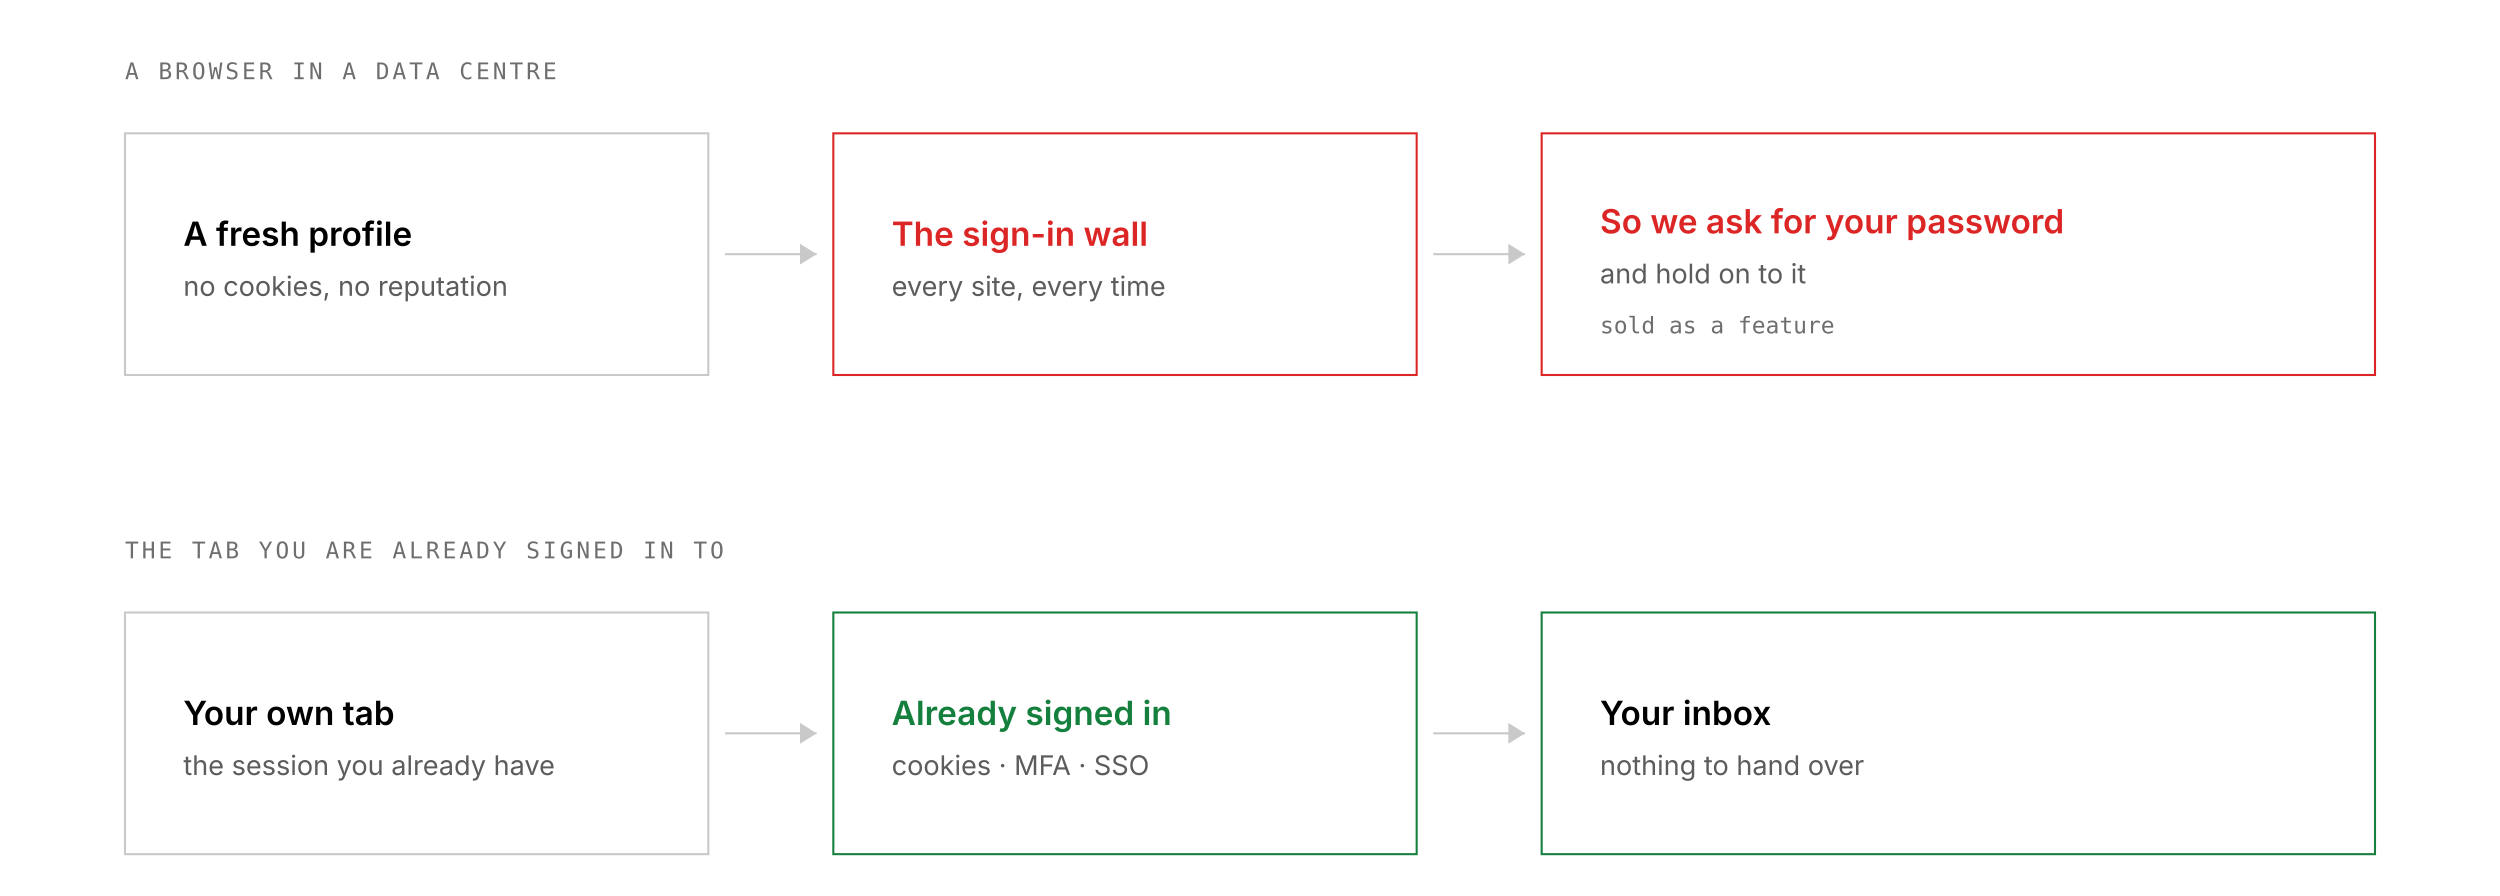
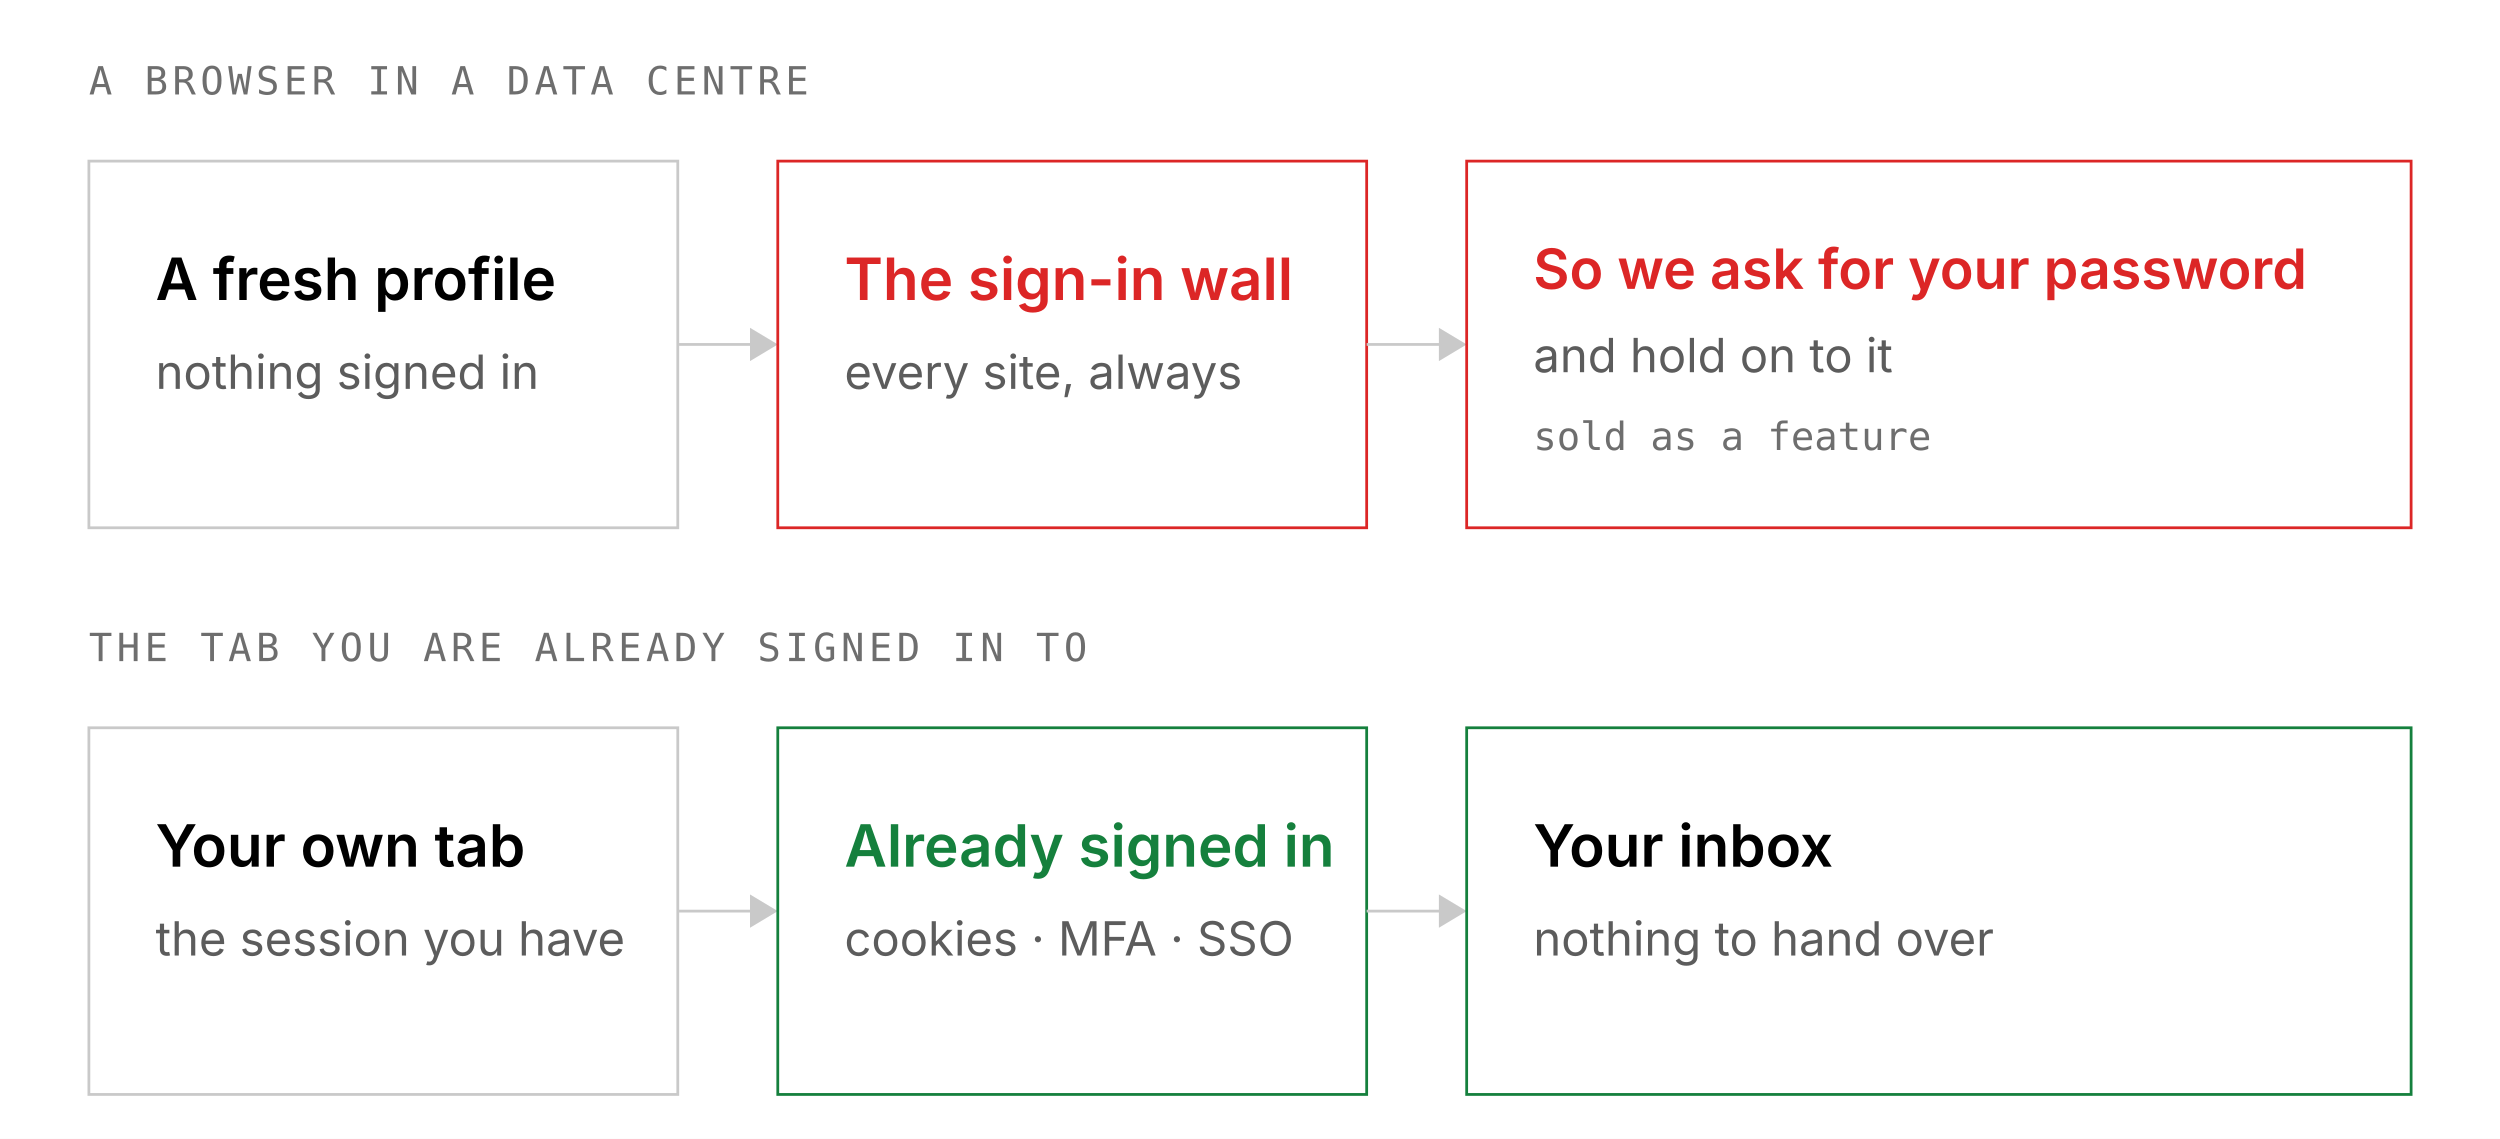
- <svg xmlns="http://www.w3.org/2000/svg" viewBox="0 0 1200 430" width="1200" height="430" role="img" aria-labelledby="wallTitle wallDesc">
-   <rect width="1200" height="430" fill="#FFFFFF" />
-   <g font-family="ui-monospace, Menlo, monospace" font-size="11" letter-spacing="1.4" fill="#6E6E6E">
-     <text x="60" y="38">A BROWSER IN A DATA CENTRE</text>
-     <text x="60" y="268">THE TAB YOU ARE ALREADY SIGNED IN TO</text>
+ <svg xmlns="http://www.w3.org/2000/svg" viewBox="0 0 900 410" width="900" height="410" role="img" aria-labelledby="wallTitle wallDesc">
+   <rect width="900" height="410" fill="#FFFFFF" />
+   <g font-family="ui-monospace, Menlo, monospace" font-size="14" letter-spacing="1.6" fill="#6E6E6E">
+     <text x="32" y="34">A BROWSER IN A DATA CENTRE</text>
+     <text x="32" y="238">THE TAB YOU ARE ALREADY SIGNED IN TO</text>
  </g>
  <g>
-     <rect x="60" y="64" width="280" height="116" fill="#FFFFFF" stroke="#C9C9C9" />
-     <text x="88" y="118" font-family="-apple-system, system-ui, sans-serif" font-size="16" font-weight="600" fill="#000000">A fresh profile</text>
-     <text x="88" y="142" font-family="-apple-system, system-ui, sans-serif" font-size="13" fill="#5C5C5C">no cookies, no reputation</text>
-     <line x1="348" y1="122" x2="392" y2="122" stroke="#C9C9C9" />
-     <path d="M392 122 L384 117 L384 127 Z" fill="#C9C9C9" />
-     <rect x="400" y="64" width="280" height="116" fill="#FFFFFF" stroke="#DC2626" />
-     <text x="428" y="118" font-family="-apple-system, system-ui, sans-serif" font-size="16" font-weight="600" fill="#DC2626">The sign-in wall</text>
-     <text x="428" y="142" font-family="-apple-system, system-ui, sans-serif" font-size="13" fill="#5C5C5C">every site, every time</text>
-     <line x1="688" y1="122" x2="732" y2="122" stroke="#C9C9C9" />
-     <path d="M732 122 L724 117 L724 127 Z" fill="#C9C9C9" />
-     <rect x="740" y="64" width="400" height="116" fill="#FFFFFF" stroke="#DC2626" />
-     <text x="768" y="112" font-family="-apple-system, system-ui, sans-serif" font-size="16" font-weight="600" fill="#DC2626">So we ask for your password</text>
-     <text x="768" y="136" font-family="-apple-system, system-ui, sans-serif" font-size="13" fill="#5C5C5C">and hold on to it</text>
-     <text x="768" y="160" font-family="ui-monospace, Menlo, monospace" font-size="11" fill="#6E6E6E">sold as a feature</text>
+     <rect x="32" y="58" width="212" height="132" fill="#FFFFFF" stroke="#C9C9C9" />
+     <text x="56" y="108" font-family="-apple-system, system-ui, sans-serif" font-size="21" font-weight="600" fill="#000000">A fresh profile</text>
+     <text x="56" y="140" font-family="-apple-system, system-ui, sans-serif" font-size="17" fill="#5C5C5C">nothing signed in</text>
+     <line x1="244" y1="124" x2="274" y2="124" stroke="#C9C9C9" />
+     <path d="M280 124 L270 118 L270 130 Z" fill="#C9C9C9" />
+     <rect x="280" y="58" width="212" height="132" fill="#FFFFFF" stroke="#DC2626" />
+     <text x="304" y="108" font-family="-apple-system, system-ui, sans-serif" font-size="21" font-weight="600" fill="#DC2626">The sign-in wall</text>
+     <text x="304" y="140" font-family="-apple-system, system-ui, sans-serif" font-size="17" fill="#5C5C5C">every site, always</text>
+     <line x1="492" y1="124" x2="522" y2="124" stroke="#C9C9C9" />
+     <path d="M528 124 L518 118 L518 130 Z" fill="#C9C9C9" />
+     <rect x="528" y="58" width="340" height="132" fill="#FFFFFF" stroke="#DC2626" />
+     <text x="552" y="104" font-family="-apple-system, system-ui, sans-serif" font-size="20" font-weight="600" fill="#DC2626">So we ask for your password</text>
+     <text x="552" y="134" font-family="-apple-system, system-ui, sans-serif" font-size="17" fill="#5C5C5C">and hold on to it</text>
+     <text x="552" y="162" font-family="ui-monospace, Menlo, monospace" font-size="14" fill="#6E6E6E">sold as a feature</text>
  </g>
  <g>
-     <rect x="60" y="294" width="280" height="116" fill="#FFFFFF" stroke="#C9C9C9" />
-     <text x="88" y="348" font-family="-apple-system, system-ui, sans-serif" font-size="16" font-weight="600" fill="#000000">Your own tab</text>
-     <text x="88" y="372" font-family="-apple-system, system-ui, sans-serif" font-size="13" fill="#5C5C5C">the session you already have</text>
-     <line x1="348" y1="352" x2="392" y2="352" stroke="#C9C9C9" />
-     <path d="M392 352 L384 347 L384 357 Z" fill="#C9C9C9" />
-     <rect x="400" y="294" width="280" height="116" fill="#FFFFFF" stroke="#15803D" />
-     <text x="428" y="348" font-family="-apple-system, system-ui, sans-serif" font-size="16" font-weight="600" fill="#15803D">Already signed in</text>
-     <text x="428" y="372" font-family="-apple-system, system-ui, sans-serif" font-size="13" fill="#5C5C5C">cookies · MFA · SSO</text>
-     <line x1="688" y1="352" x2="732" y2="352" stroke="#C9C9C9" />
-     <path d="M732 352 L724 347 L724 357 Z" fill="#C9C9C9" />
-     <rect x="740" y="294" width="400" height="116" fill="#FFFFFF" stroke="#15803D" />
-     <text x="768" y="348" font-family="-apple-system, system-ui, sans-serif" font-size="16" font-weight="600" fill="#000000">Your inbox</text>
-     <text x="768" y="372" font-family="-apple-system, system-ui, sans-serif" font-size="13" fill="#5C5C5C">nothing to hand over</text>
+     <rect x="32" y="262" width="212" height="132" fill="#FFFFFF" stroke="#C9C9C9" />
+     <text x="56" y="312" font-family="-apple-system, system-ui, sans-serif" font-size="21" font-weight="600" fill="#000000">Your own tab</text>
+     <text x="56" y="344" font-family="-apple-system, system-ui, sans-serif" font-size="17" fill="#5C5C5C">the session you have</text>
+     <line x1="244" y1="328" x2="274" y2="328" stroke="#C9C9C9" />
+     <path d="M280 328 L270 322 L270 334 Z" fill="#C9C9C9" />
+     <rect x="280" y="262" width="212" height="132" fill="#FFFFFF" stroke="#15803D" />
+     <text x="304" y="312" font-family="-apple-system, system-ui, sans-serif" font-size="21" font-weight="600" fill="#15803D">Already signed in</text>
+     <text x="304" y="344" font-family="-apple-system, system-ui, sans-serif" font-size="17" fill="#5C5C5C">cookies · MFA · SSO</text>
+     <line x1="492" y1="328" x2="522" y2="328" stroke="#C9C9C9" />
+     <path d="M528 328 L518 322 L518 334 Z" fill="#C9C9C9" />
+     <rect x="528" y="262" width="340" height="132" fill="#FFFFFF" stroke="#15803D" />
+     <text x="552" y="312" font-family="-apple-system, system-ui, sans-serif" font-size="21" font-weight="600" fill="#000000">Your inbox</text>
+     <text x="552" y="344" font-family="-apple-system, system-ui, sans-serif" font-size="17" fill="#5C5C5C">nothing to hand over</text>
  </g>
</svg>
